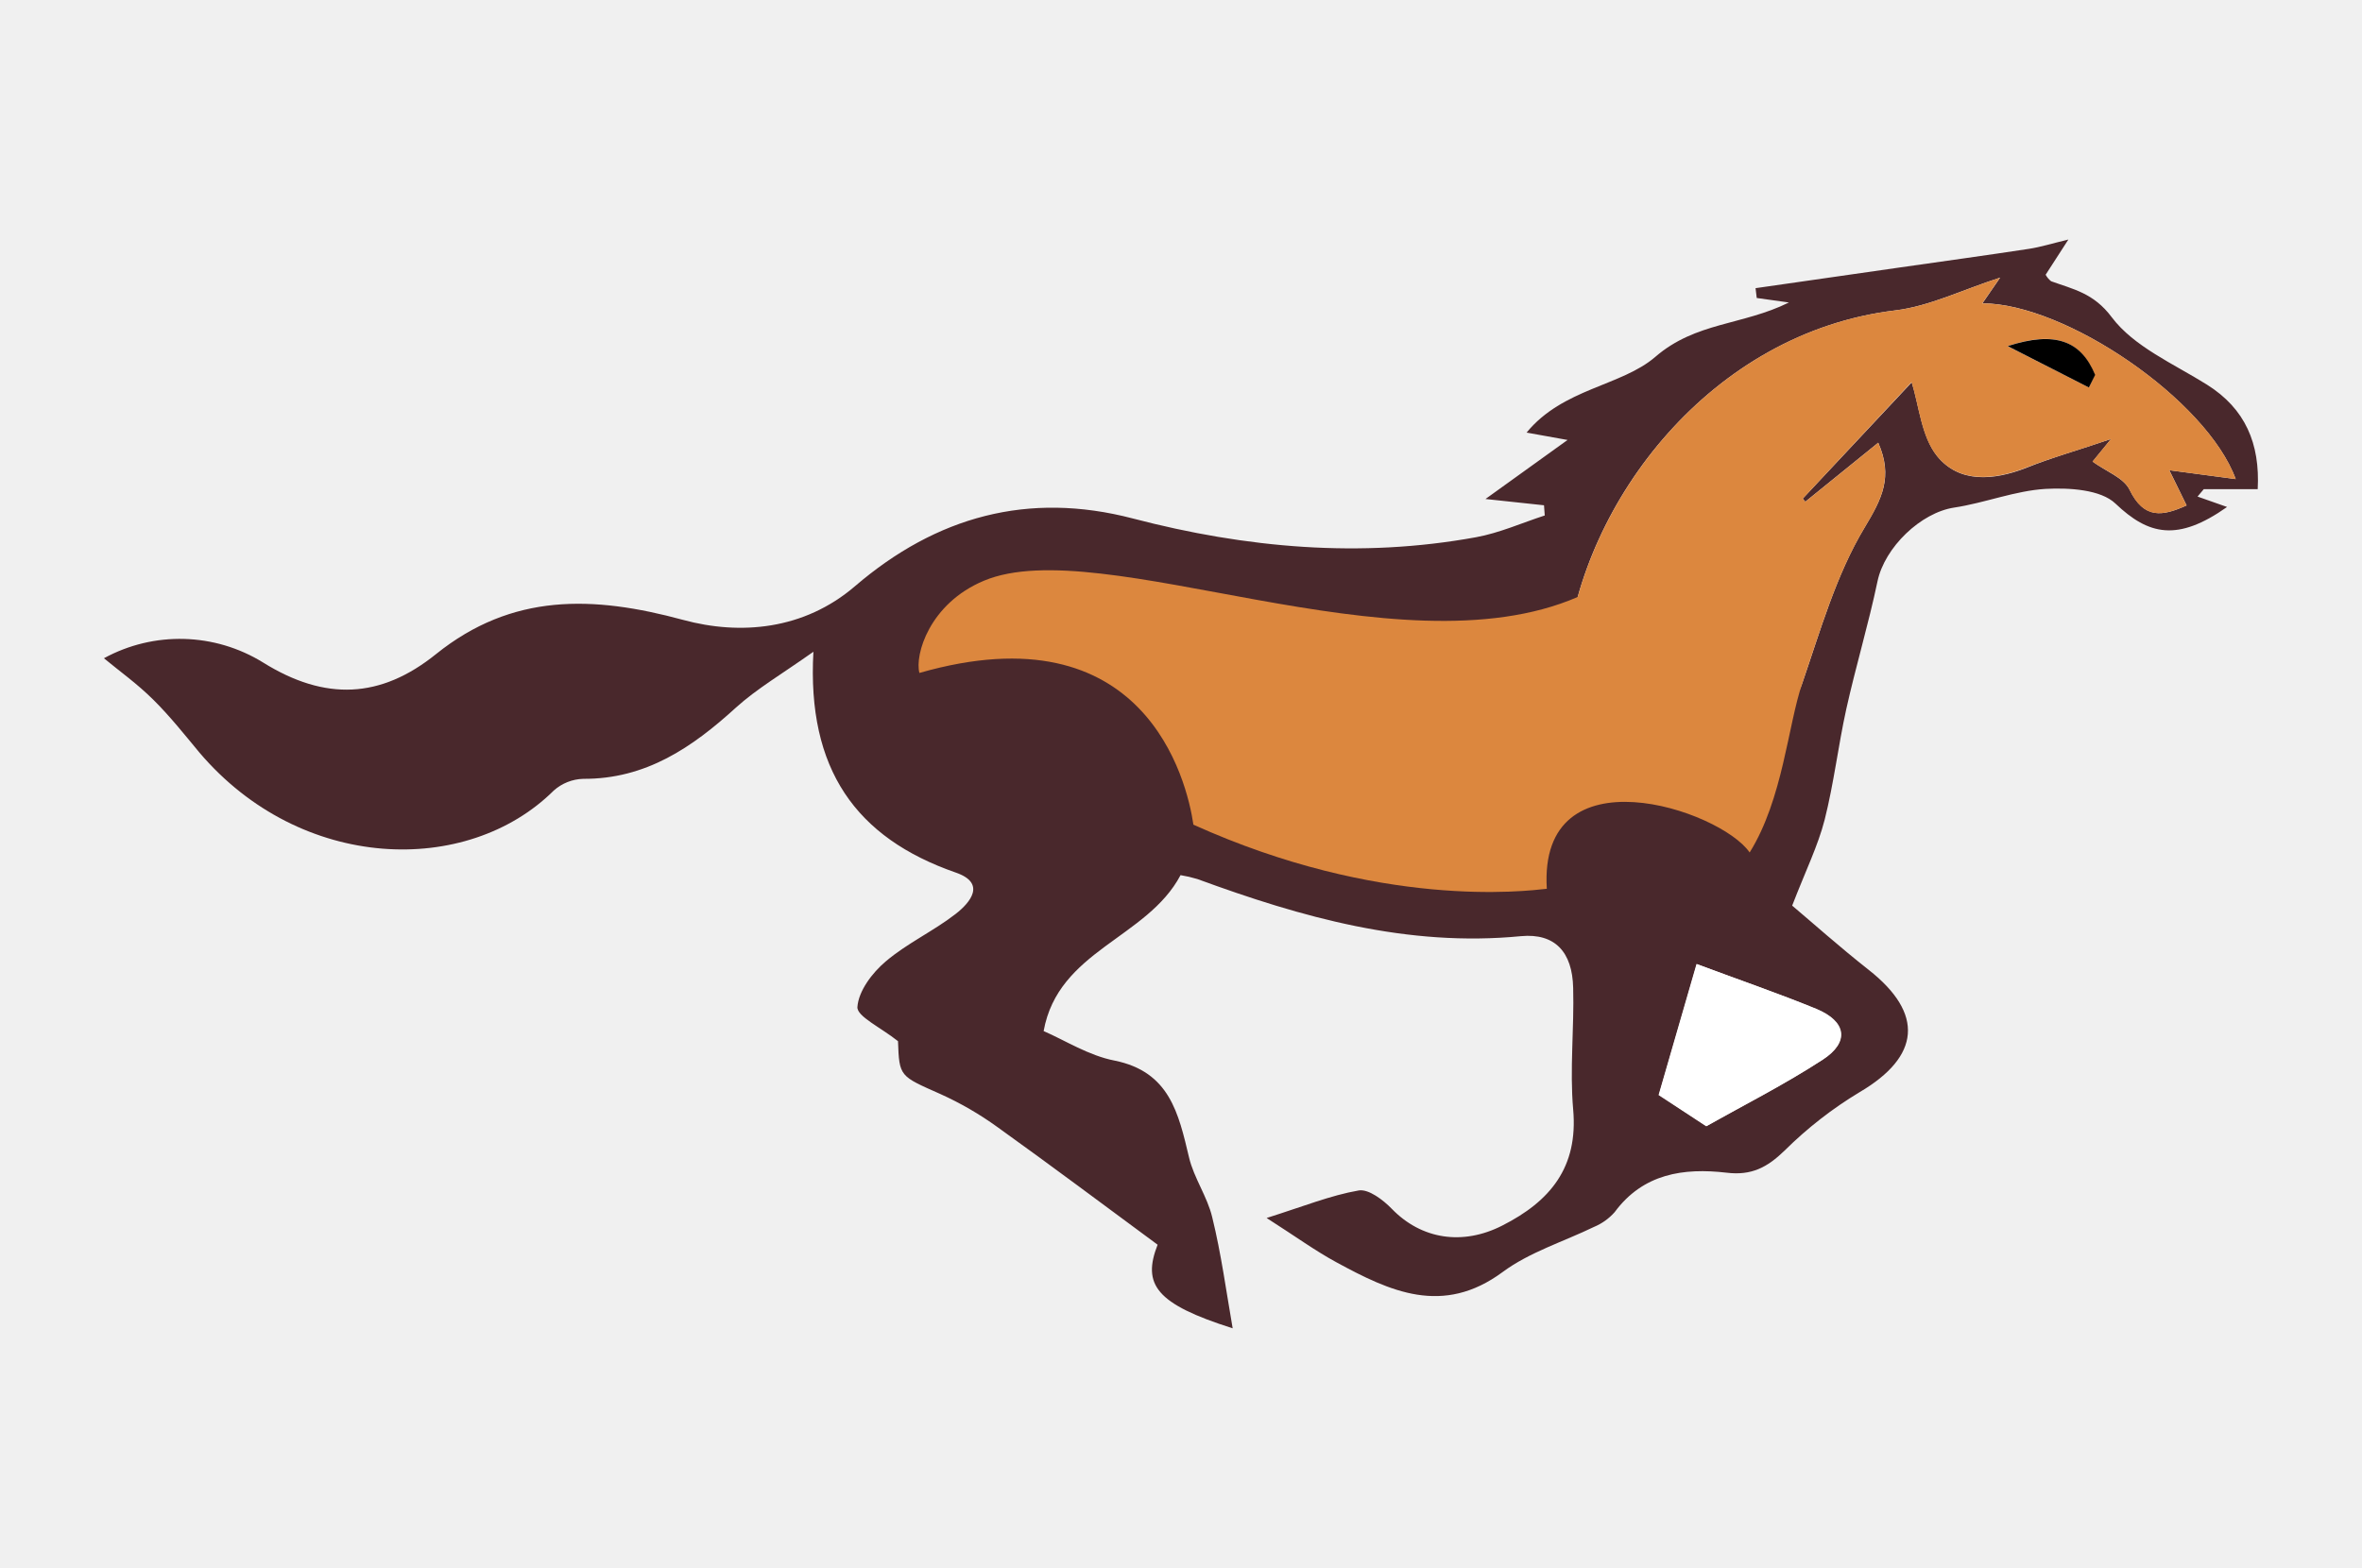
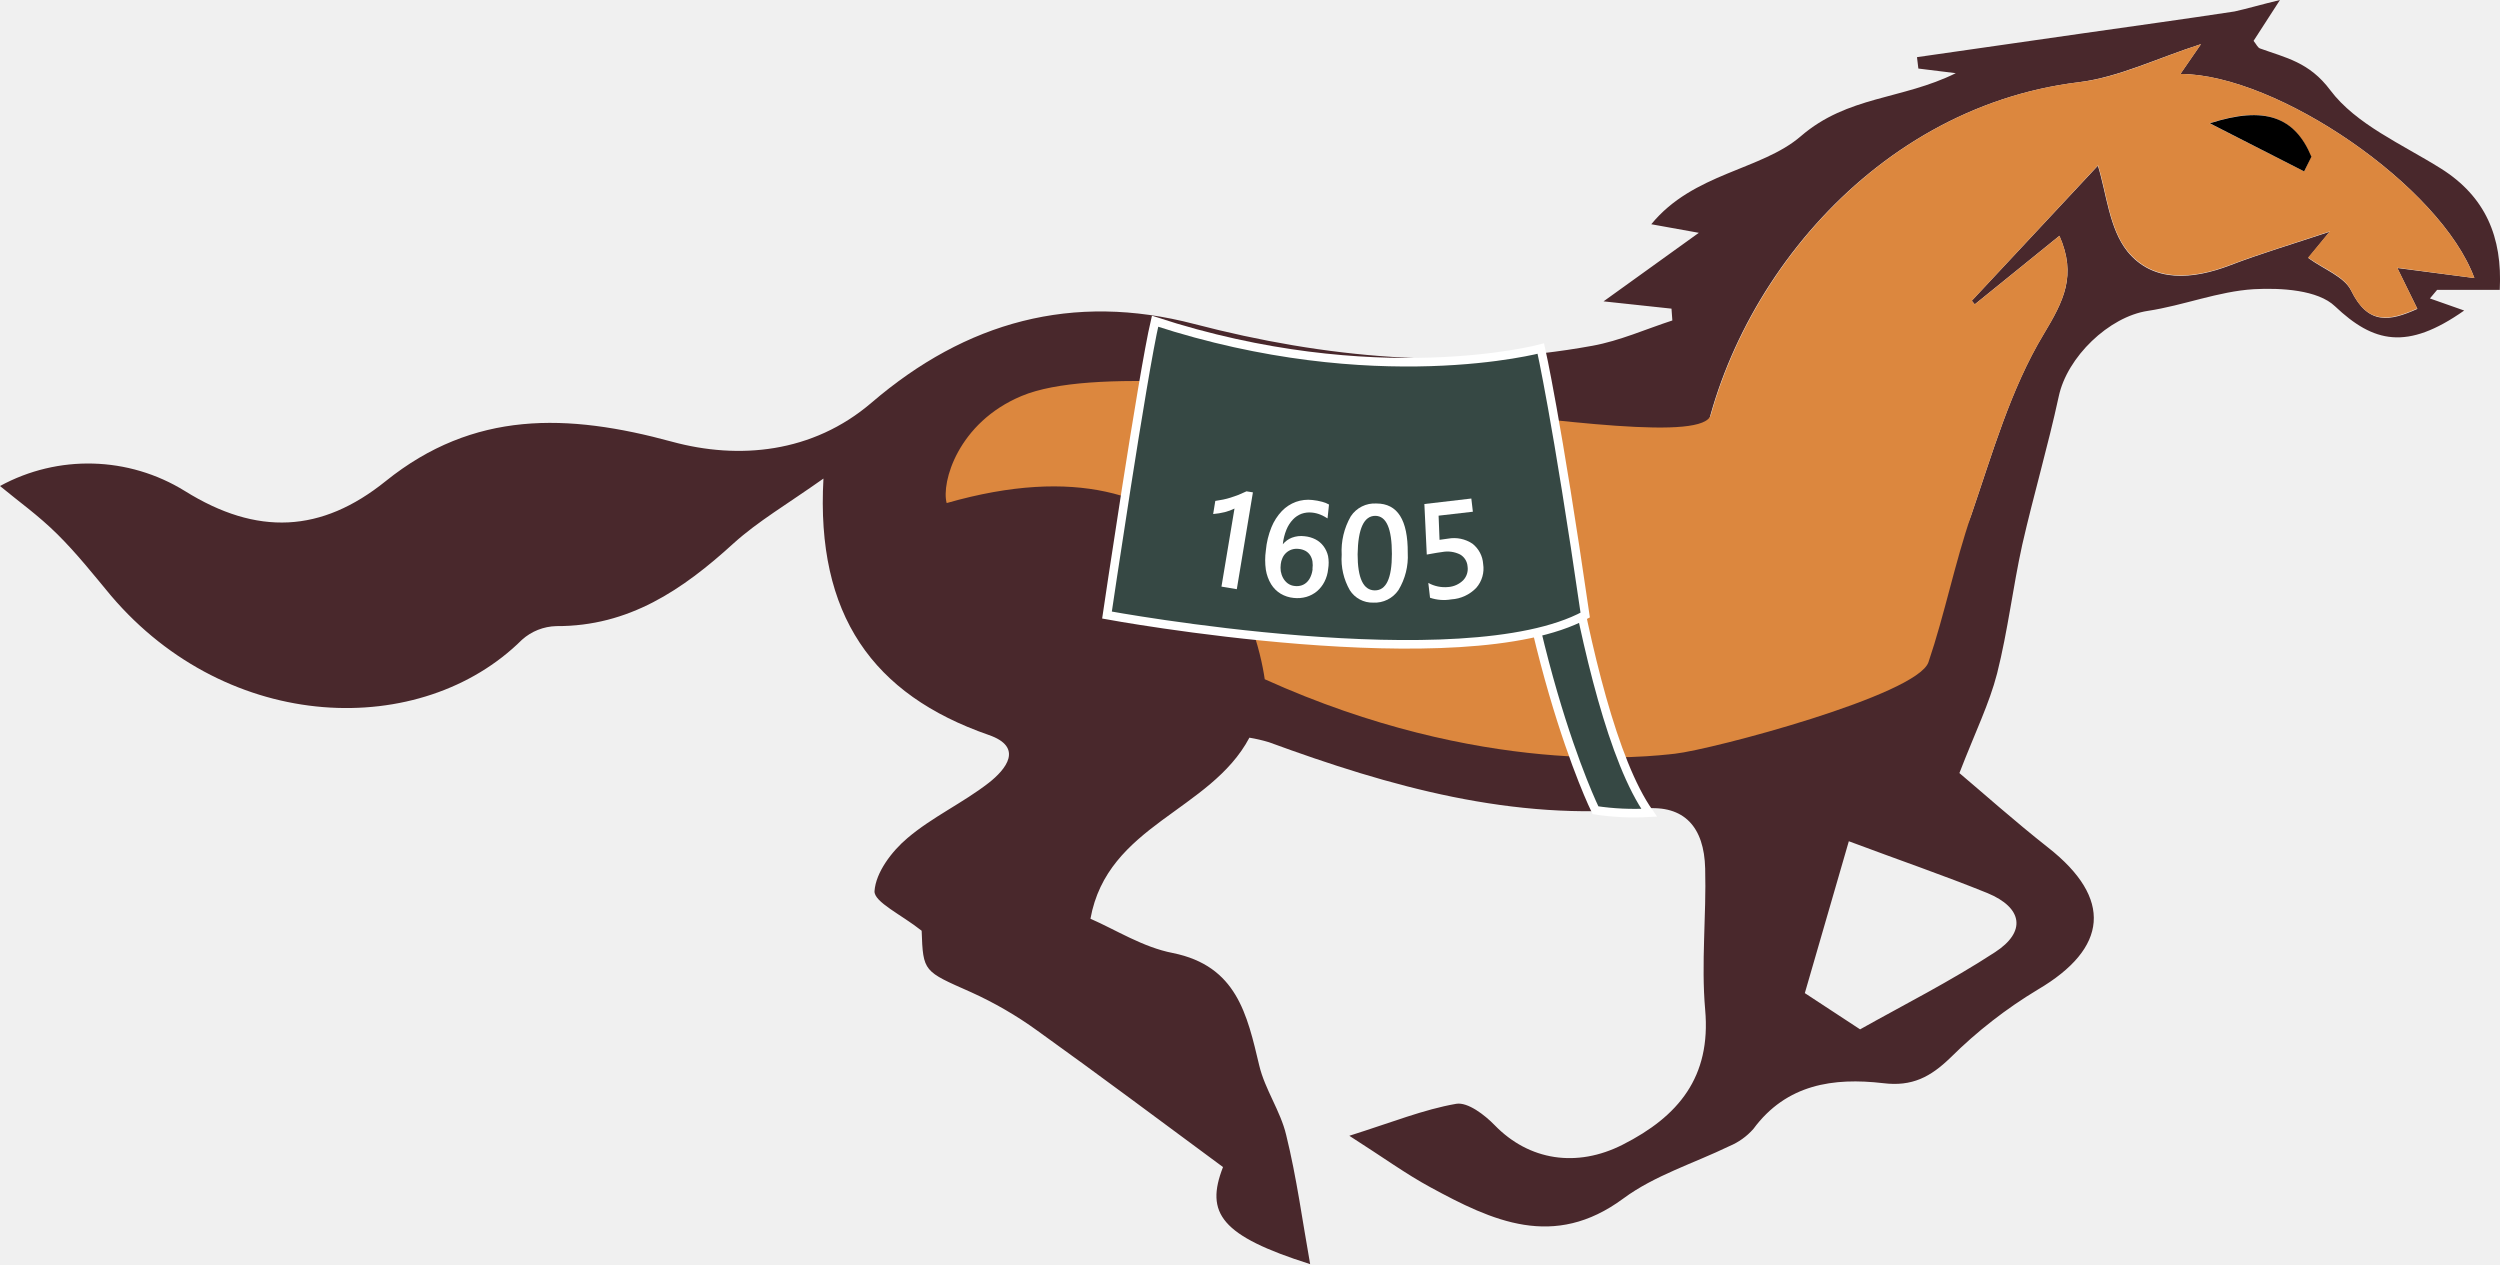
- <svg xmlns="http://www.w3.org/2000/svg" id="Layer_1" data-name="Layer 1" viewBox="0 0 320 212.46">
+ <svg xmlns="http://www.w3.org/2000/svg" viewBox="0 0 291.76 147.53">
  <defs>
-     <style>.cls-1{fill:#49282c;}.cls-2{fill:#dc873e;}.cls-3{fill:#fff;}</style>
+     <style>.cls-1{fill:#49282c;}.cls-2{fill:#dc873e;}.cls-3{fill:#364844;stroke:#fff;stroke-miterlimit:10;}.cls-4{fill:#fff;}</style>
  </defs>
-   <path class="cls-1" d="M167,180c-10.43-3.31-12.27-5.94-10.17-11.33-7.22-5.33-14.39-10.7-21.67-15.92a44.3,44.3,0,0,0-7.74-4.49c-5.54-2.46-5.59-2.34-5.76-7.17-2.33-1.86-5.59-3.36-5.5-4.63,0.15-2.17,2-4.63,3.84-6.18,2.89-2.46,6.47-4.1,9.48-6.44,2-1.56,4.15-4.17,0-5.6-13.52-4.7-20.17-14-19.28-29.92-4.24,3-7.66,5-10.49,7.56-5.94,5.42-12.22,9.7-20.69,9.66a6.24,6.24,0,0,0-4,1.59c-11.73,11.65-34.23,11.05-48-5.15-2-2.41-4-4.93-6.24-7.15s-4.53-3.83-6.7-5.63a21.46,21.46,0,0,1,21.57.58c8.43,5.25,15.94,4.88,23.42-1.14C69.38,80.35,80.33,80.69,92.54,84c7.75,2.11,16.39,1.36,23.3-4.57,11-9.43,23.45-12.88,37.64-9.17,15.32,4,30.81,5.4,46.49,2.54,3.18-.58,6.21-1.94,9.31-2.95l-0.1-1.38-7.93-.85,11.12-8-5.55-1c4.91-6,12.84-6.29,17.45-10.27,5.48-4.73,11.81-4.25,18.09-7.36L238,40.38l-0.16-1.33,19.51-2.8c5.85-.84,11.7-1.64,17.54-2.53,1.56-.24,3.09-0.72,5.33-1.26l-3.08,4.77a2.89,2.89,0,0,0,.74.88c3,1.09,5.76,1.59,8.21,4.87,3,4,8.4,6.32,12.9,9.14,5.21,3.27,7.21,8,6.88,14.17h-7.31l-0.84,1,4,1.41c-6.72,4.74-10.64,3.81-15.11-.45-2-1.92-6.29-2.17-9.47-2-4.16.25-8.22,1.9-12.38,2.53-4.53.68-9.43,5.38-10.4,10-1.22,5.81-2.94,11.51-4.23,17.31-1.1,5-1.67,10-2.93,15-0.9,3.51-2.54,6.82-4.4,11.63,2.66,2.24,6.41,5.59,10.36,8.7,7.56,5.94,7,11.74-1.21,16.57a53.93,53.93,0,0,0-10.17,7.92c-2.35,2.28-4.49,3.42-7.88,3-5.78-.67-11.28.1-15.15,5.35a7.67,7.67,0,0,1-2.8,2c-4.13,2-8.74,3.42-12.37,6.11-8.12,6-15.28,2.62-22.53-1.32-2.86-1.55-5.5-3.48-9.45-6,5-1.58,8.68-3.07,12.47-3.73,1.34-.23,3.32,1.28,4.5,2.5,4,4.12,9.57,5,14.95,2.26,6.49-3.29,10.31-7.88,9.61-15.74-0.48-5.45.15-11,0-16.48-0.11-4.85-2.46-7.43-7.07-7-15.38,1.5-29.69-2.55-43.84-7.74a17.91,17.91,0,0,0-2.28-.53c-4.56,8.6-16.57,10.16-18.55,21.13,2.92,1.27,6.13,3.33,9.61,4,7.47,1.51,8.67,7.17,10.09,13.13,0.66,2.79,2.48,5.31,3.14,8.1C165.45,169.91,166.13,175,167,180ZM302.89,64.92c-3.92-10.71-23-23.78-34.31-23.82l2.4-3.48c-5.14,1.65-9.57,3.88-14.21,4.44-24.92,3-42.36,25.83-44.55,46.71-1,9.14,2,14.82,10.11,19.11,2.94,1.56,3.85-2.35,6.73-.7,3.77,2.16,5.42-1.14,6.75-5,1.93-5.63,6.42-4,8.36-9.6,2.47-7.17,4.58-14.68,8.44-21.09,2.36-3.92,3.89-6.87,1.85-11.5l-9.88,8-0.35-.42L259,51.81c1,3.21,1.31,7.33,3.44,10,3,3.69,7.63,3.3,12,1.62C277.95,62,281.6,61,286,59.49l-2.5,3.06c1.82,1.33,4.19,2.18,5,3.79,2,4.09,4.52,3.6,7.74,2.15l-2.34-4.77Zm-73,65.71-5.14,17.74,6.45,4.23c5-2.81,10.55-5.61,15.74-9,3.69-2.39,3.24-5.2-.87-6.9C241,134.63,235.79,132.85,229.84,130.63Z" />
-   <path class="cls-2" d="M302.89,64.92l-9-1.2,2.34,4.77c-3.22,1.45-5.79,1.95-7.74-2.15-0.77-1.61-3.14-2.46-5-3.79l2.5-3.06C281.6,61,277.95,62,274.41,63.4c-4.38,1.68-9,2.07-12-1.62-2.13-2.64-2.41-6.77-3.44-10L244.24,67.56,244.58,68l9.88-8c2,4.62.51,7.57-1.85,11.5-3.85,6.41-6,13.92-8.44,21.09-1.94,5.63-2.61,15.67-7.13,22.93-4-5.83-28.65-14-27.48,4.92-3,.33-22.57,2.74-47.88-8.69-0.88-6.07-6.62-29.31-37.12-20.56-0.65-2.41,1.32-9.4,8.75-12.5,15.89-6.64,55.92,12.83,80.43,2.21,5.16-18.4,21.22-36.22,43-38.83,4.64-.55,9.07-2.78,14.21-4.44l-2.4,3.48C279.88,41.14,299,54.21,302.89,64.92ZM283,52.51l0.81-1.71c-1.94-4.68-5.47-6-11.85-3.9Z" />
-   <path class="cls-3" d="M229.84,130.63c5.95,2.22,11.13,4,16.18,6.09,4.11,1.7,4.56,4.51.87,6.9-5.19,3.36-10.75,6.17-15.74,9l-6.45-4.23Z" />
-   <path d="M283,52.51L272,46.9c6.38-2.06,9.91-.78,11.85,3.9Z" />
+   <g id="Layer_2" data-name="Layer 2">
+     <g id="Layer_1-2" data-name="Layer 1">
+       <path class="cls-1" d="M152.9,147.53c-10.43-3.31-12.27-5.94-10.17-11.33-7.22-5.33-14.39-10.7-21.67-15.92a44.3,44.3,0,0,0-7.74-4.49c-5.54-2.46-5.59-2.34-5.76-7.17-2.33-1.86-5.59-3.36-5.5-4.63.15-2.17,2-4.63,3.84-6.18,2.89-2.46,6.47-4.1,9.48-6.44,2-1.56,4.15-4.17,0-5.6-13.52-4.7-20.17-14-19.28-29.92-4.24,3-7.66,5-10.49,7.56-5.94,5.42-12.22,9.7-20.69,9.66a6.24,6.24,0,0,0-4,1.59C49.2,86.3,26.7,85.7,12.94,69.5c-2-2.41-4-4.93-6.24-7.15S2.17,58.52,0,56.72a21.46,21.46,0,0,1,21.57.58C30,62.56,37.51,62.19,45,56.16c10.27-8.27,21.22-7.94,33.43-4.61,7.75,2.11,16.39,1.36,23.3-4.57,11-9.43,23.45-12.88,37.64-9.17,15.32,4,30.81,5.4,46.49,2.54,3.18-.58,6.21-1.94,9.31-2.95l-.1-1.38-7.93-.85,11.12-8-5.55-1c4.91-6,12.84-6.29,17.45-10.27,5.48-4.73,11.81-4.25,18.09-7.36l-4.37-.54-.16-1.33,19.51-2.8c5.85-.84,11.7-1.64,17.54-2.53C262.31,1,263.84.54,266.08,0L263,4.77c.32.39.48.78.74.88,3,1.09,5.76,1.59,8.21,4.87,3,4,8.4,6.32,12.9,9.14,5.21,3.27,7.21,8,6.88,14.17h-7.31l-.84,1,4,1.41C280.9,40.94,277,40,272.51,35.75c-2-1.92-6.29-2.17-9.47-2-4.16.25-8.22,1.9-12.38,2.53-4.53.68-9.43,5.38-10.4,10C239,52.1,237.32,57.8,236,63.59c-1.1,5-1.67,10-2.93,15-.9,3.51-2.54,6.82-4.4,11.63,2.66,2.24,6.41,5.59,10.36,8.7,7.56,5.94,7,11.74-1.21,16.57a53.93,53.93,0,0,0-10.17,7.92c-2.35,2.28-4.49,3.42-7.88,3-5.78-.67-11.28.1-15.15,5.35a7.67,7.67,0,0,1-2.8,2c-4.13,2-8.74,3.42-12.37,6.11-8.12,6-15.28,2.62-22.53-1.32-2.86-1.55-5.5-3.48-9.45-6,5-1.58,8.68-3.07,12.47-3.73,1.34-.23,3.32,1.28,4.5,2.5,4,4.12,9.57,5,14.95,2.26,6.49-3.29,10.31-7.88,9.61-15.74-.48-5.45.15-11,0-16.48-.11-4.85-2.46-7.43-7.07-7-15.38,1.5-29.69-2.55-43.84-7.74a17.91,17.91,0,0,0-2.28-.53c-4.56,8.6-16.57,10.16-18.55,21.13,2.92,1.27,6.13,3.33,9.61,4,7.47,1.51,8.67,7.17,10.09,13.13.66,2.79,2.48,5.31,3.14,8.1C151.33,137.44,152,142.51,152.9,147.53ZM288.77,32.45c-3.92-10.71-23-23.78-34.31-23.82l2.4-3.48C251.72,6.8,247.29,9,242.65,9.59c-24.92,3-42.36,25.83-44.55,46.71-1,9.14,2,14.82,10.11,19.11,2.94,1.56,3.85-2.35,6.73-.7,3.77,2.16,5.42-1.14,6.75-5,1.93-5.63,6.42-4,8.36-9.6,2.47-7.17,4.58-14.68,8.44-21.09,2.36-3.92,3.89-6.87,1.85-11.5l-9.88,8-.35-.42,14.72-15.76c1,3.21,1.31,7.33,3.44,10,3,3.69,7.63,3.3,12,1.62,3.54-1.36,7.19-2.44,11.61-3.91l-2.5,3.06c1.82,1.33,4.19,2.18,5,3.79,2,4.09,4.52,3.6,7.74,2.15l-2.34-4.77Zm-73,65.71-5.14,17.74,6.45,4.23c5-2.81,10.55-5.61,15.74-9,3.69-2.39,3.24-5.2-.87-6.9C226.85,102.16,221.67,100.39,215.72,98.16Z" />
+       <path class="cls-2" d="M288.77,32.45l-9-1.2L282.1,36c-3.22,1.45-5.79,1.95-7.74-2.15-.77-1.61-3.14-2.46-5-3.79L271.9,27c-4.42,1.48-8.07,2.56-11.61,3.91-4.38,1.68-9,2.07-12-1.62-2.13-2.64-2.41-6.77-3.44-10L230.12,35.1l.35.42,9.88-8c2,4.62.51,7.57-1.85,11.5-3.85,6.41-6,13.92-8.44,21.09-1.94,5.63-3.09,11.53-5,17.17-1.33,3.86-25.27,10.2-29.58,10.68-3,.33-22.57,2.74-47.88-8.69-.88-6.07-6.62-29.31-37.12-20.56-.65-2.41,1.32-9.4,8.75-12.5,15.89-6.64,78.74,8.25,80.43,2.21,5.16-18.4,21.22-36.22,43-38.83,4.64-.55,9.07-2.78,14.21-4.44l-2.4,3.48C265.76,8.67,284.85,21.75,288.77,32.45ZM268.9,20l.81-1.71c-1.94-4.68-5.47-6-11.85-3.9Z" />
+       <path d="M268.9,20l-11-5.61c6.38-2.06,9.91-.78,11.85,3.9Z" />
+     </g>
+     <g id="Layer_2-2" data-name="Layer 2">
+       <path class="cls-3" d="M179.92,41.55s4.15,41.41,12.54,53.3a30.54,30.54,0,0,1-6.26-.29s-9.39-19-11.44-52.61Z" />
+       <path class="cls-3" d="M134.8,37.49c-1.46,6.22-5.61,34.29-5.61,34.29s41.63,7.69,55.81,0c-3.33-23-5.18-31.1-5.18-31.1S160.5,45.88,134.8,37.49Z" />
+     </g>
+     <g id="Text_Outline" data-name="Text Outline">
+       <path class="cls-4" d="M146.22,57.46l-1.88,11.3-1.79-.3,1.52-9.11a5.77,5.77,0,0,1-1.14.42,8.72,8.72,0,0,1-1.35.22l.25-1.53.92-.16q.44-.09.88-.23t.89-.31q.45-.18.95-.42Z" />
+       <path class="cls-4" d="M155,66.41a4.1,4.1,0,0,1-.44,1.5A3.61,3.61,0,0,1,153.7,69a3.43,3.43,0,0,1-1.24.66,3.83,3.83,0,0,1-1.49.12,3.64,3.64,0,0,1-1.51-.49,3.33,3.33,0,0,1-1.11-1.1,4.71,4.71,0,0,1-.62-1.69,8,8,0,0,1,0-2.26,9.37,9.37,0,0,1,.65-2.7,6.06,6.06,0,0,1,1.22-1.9,4.36,4.36,0,0,1,1.64-1.07,4.3,4.3,0,0,1,1.92-.22,7.14,7.14,0,0,1,1.14.21,3.19,3.19,0,0,1,.8.32l-.17,1.62a5.41,5.41,0,0,0-.81-.43,3.52,3.52,0,0,0-1-.25,2.77,2.77,0,0,0-1.23.14,2.67,2.67,0,0,0-1,.67,3.82,3.82,0,0,0-.76,1.19,6.12,6.12,0,0,0-.42,1.7h0a2.54,2.54,0,0,1,1.06-.77,3.07,3.07,0,0,1,1.47-.17,3.51,3.51,0,0,1,1.29.37,2.78,2.78,0,0,1,.93.79,3.08,3.08,0,0,1,.53,1.15A4.36,4.36,0,0,1,155,66.41Zm-1.83,0a3.22,3.22,0,0,0,0-.89,1.89,1.89,0,0,0-.27-.72,1.55,1.55,0,0,0-.53-.5,2,2,0,0,0-.8-.24,1.9,1.9,0,0,0-.84.08,1.81,1.81,0,0,0-1.07,1,2.19,2.19,0,0,0-.19.7,3.09,3.09,0,0,0,0,.82,2.52,2.52,0,0,0,.27.79,1.94,1.94,0,0,0,.54.63,1.62,1.62,0,0,0,.84.31,1.81,1.81,0,0,0,.8-.08,1.62,1.62,0,0,0,.62-.39,2,2,0,0,0,.42-.64A2.88,2.88,0,0,0,153.19,66.37Z" />
+       <path class="cls-4" d="M160.25,70.33a3.13,3.13,0,0,1-2.72-1.45,7.29,7.29,0,0,1-.95-4.14,8.08,8.08,0,0,1,1.06-4.48,3.34,3.34,0,0,1,3-1.5q3.69,0,3.65,5.77a7.56,7.56,0,0,1-1.08,4.33A3.36,3.36,0,0,1,160.25,70.33Zm.26-10.13q-2,0-2.07,4.48,0,4.2,2,4.22t2-4.26Q162.44,60.22,160.51,60.2Z" />
+       <path class="cls-4" d="M166.89,69.76l-.2-1.73a4,4,0,0,0,2.31.48,2.77,2.77,0,0,0,1.76-.79,1.92,1.92,0,0,0,.51-1.62,1.75,1.75,0,0,0-.87-1.39,3.32,3.32,0,0,0-2.08-.29q-.45.05-1.81.3l-.28-5.9,5.48-.64.18,1.54-4,.46L168,63l1-.14a3.87,3.87,0,0,1,2.84.59,3.27,3.27,0,0,1,1.25,2.37,3.42,3.42,0,0,1-.8,2.78,4.4,4.4,0,0,1-2.92,1.35A5.06,5.06,0,0,1,166.89,69.76Z" />
+     </g>
+   </g>
</svg>
